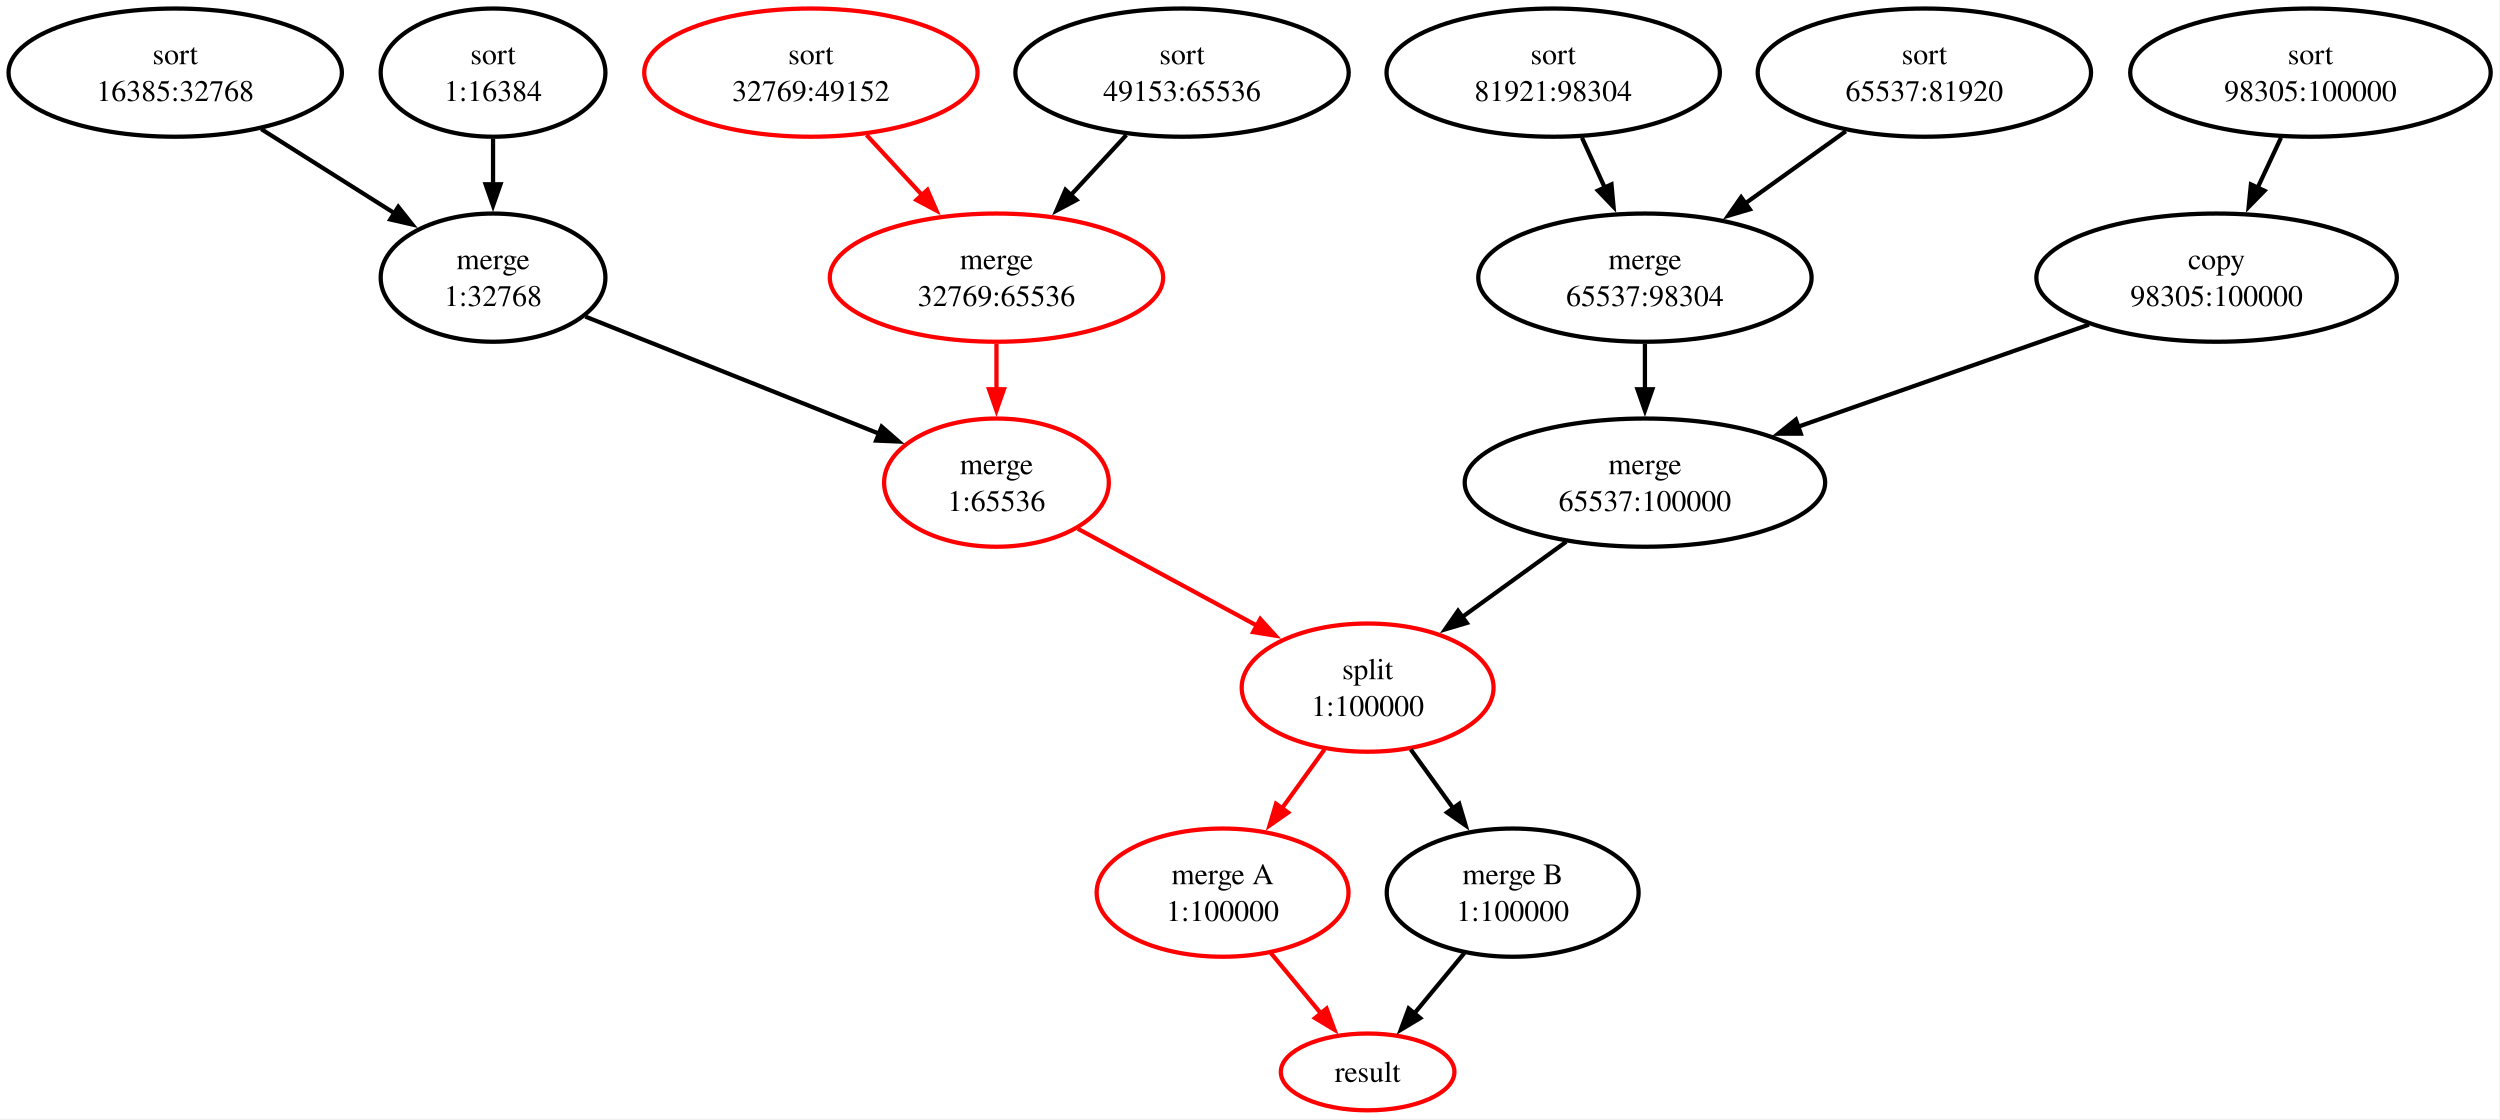
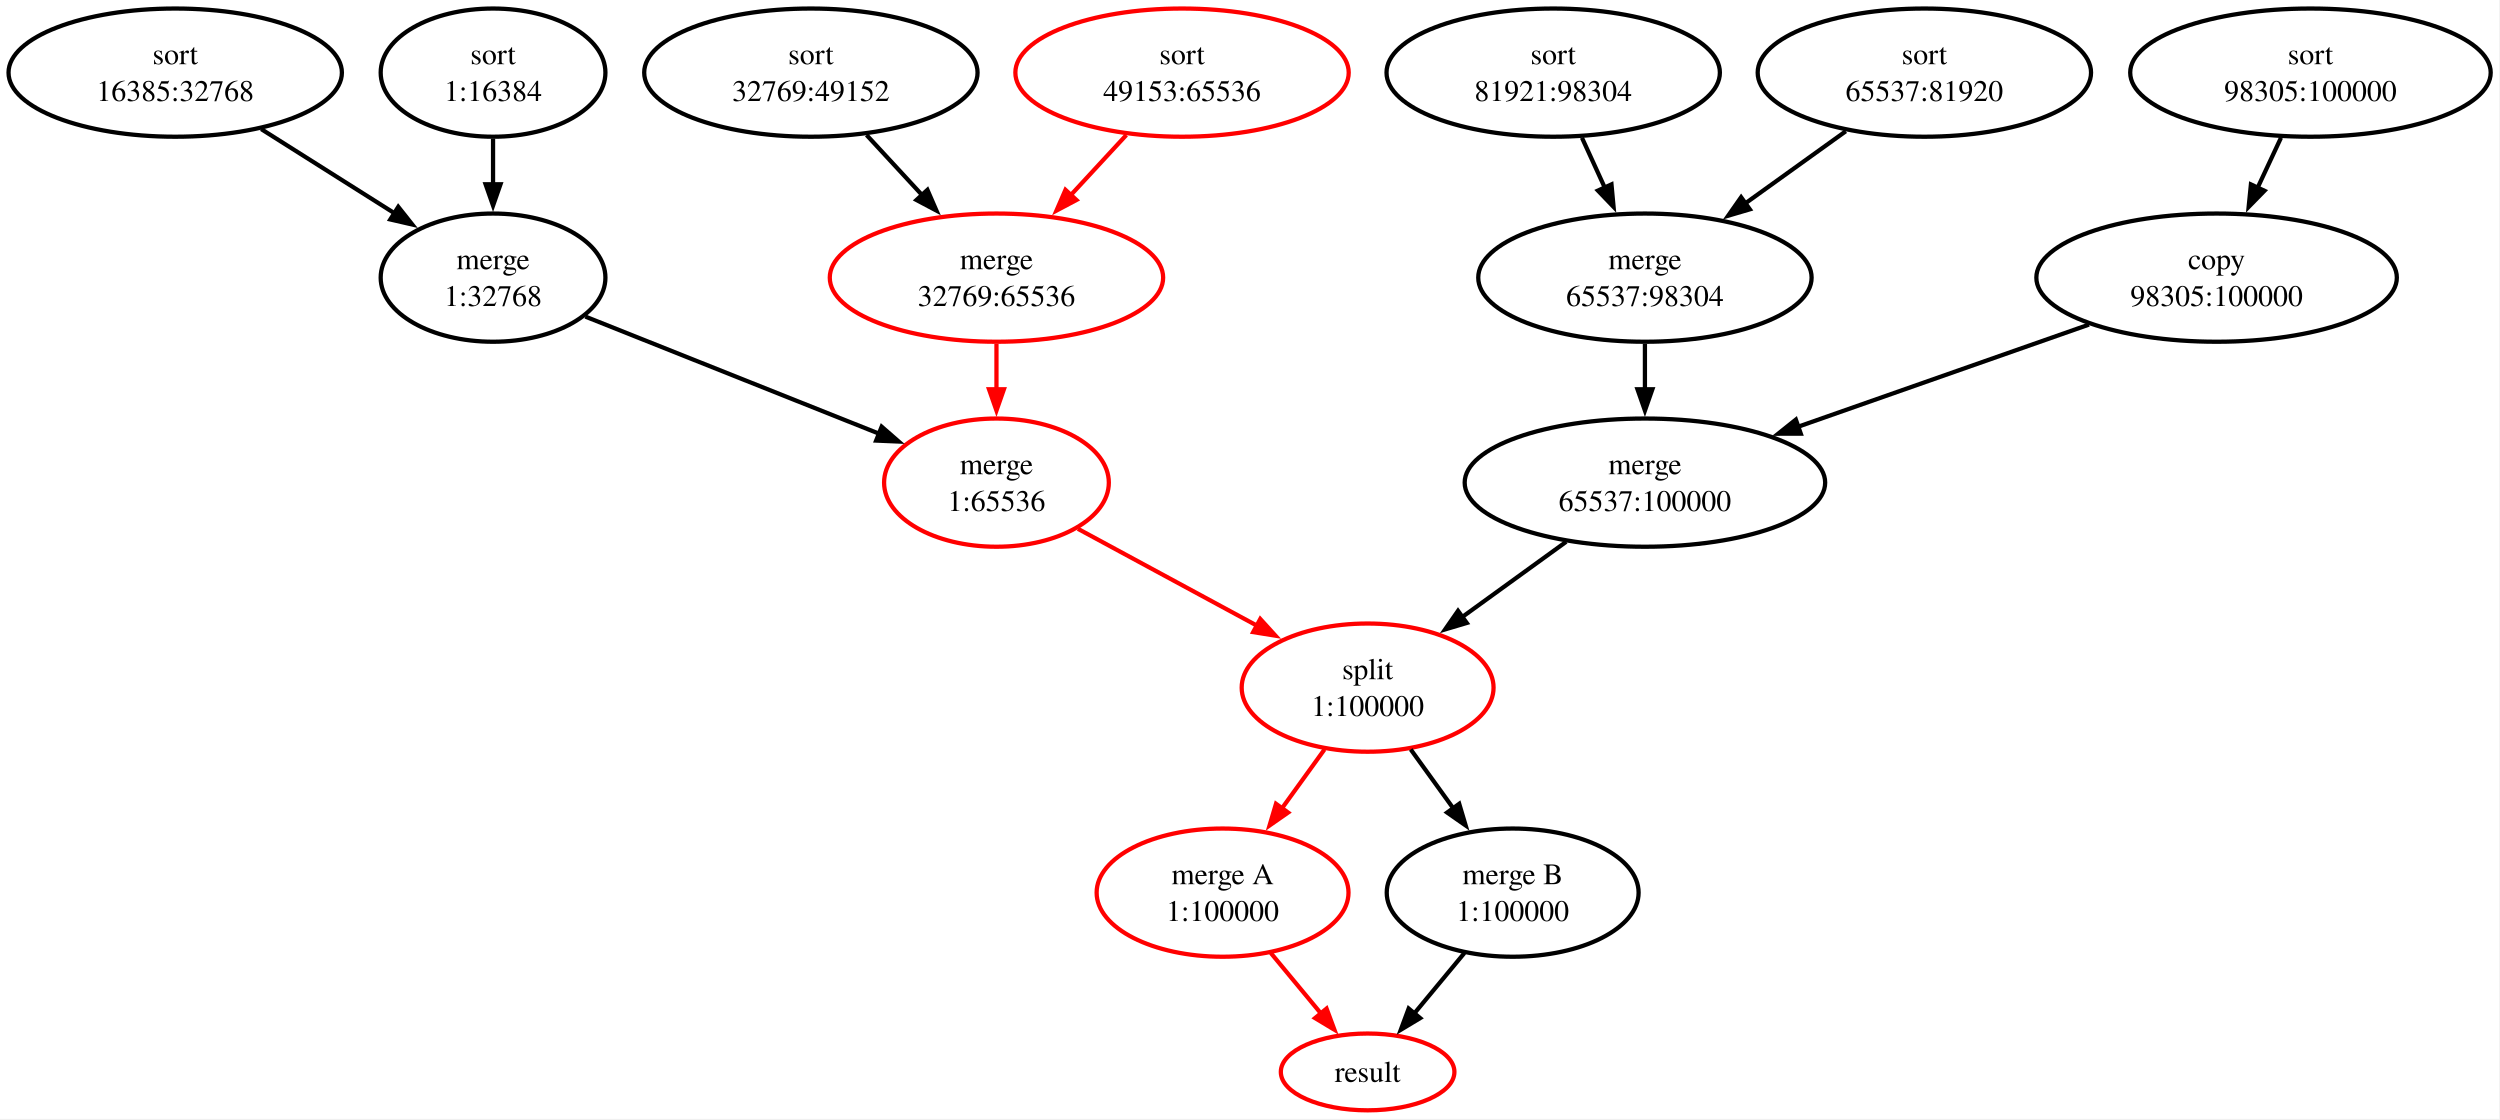
<svg xmlns="http://www.w3.org/2000/svg" width="1172pt" height="525pt" viewBox="0.00 0.00 1172.00 525.00">
  <g id="graph0" class="graph" transform="scale(1 1) rotate(0) translate(4 520.52)">
    <polygon fill="white" stroke="none" points="-4,4 -4,-520.52 1167.63,-520.52 1167.63,4 -4,4" />
    <g id="node1" class="node">
      <ellipse fill="none" stroke="black" stroke-width="2" cx="227.14" cy="-486.47" rx="52.68" ry="30.05" />
      <text xml:space="preserve" text-anchor="middle" x="227.14" y="-490.42" font-family="Times,serif" font-size="14.00">sort</text>
      <text xml:space="preserve" text-anchor="middle" x="227.14" y="-473.17" font-family="Times,serif" font-size="14.00">1:16384</text>
    </g>
    <g id="node8" class="node">
      <ellipse fill="none" stroke="black" stroke-width="2" cx="227.14" cy="-390.36" rx="52.68" ry="30.05" />
      <text xml:space="preserve" text-anchor="middle" x="227.14" y="-394.31" font-family="Times,serif" font-size="14.00">merge</text>
      <text xml:space="preserve" text-anchor="middle" x="227.14" y="-377.06" font-family="Times,serif" font-size="14.00">1:32768</text>
    </g>
-     <g id="edge1" class="edge">
+     <g id="edge2" class="edge">
      <path fill="none" stroke="black" stroke-width="2" d="M227.14,-455.43C227.14,-448.58 227.14,-441.16 227.14,-433.89" />
      <polygon fill="black" stroke="black" stroke-width="2" points="230.64,-434.14 227.14,-424.14 223.64,-434.14 230.64,-434.14" />
    </g>
    <g id="node2" class="node">
      <ellipse fill="none" stroke="black" stroke-width="2" cx="78.14" cy="-486.47" rx="78.14" ry="30.05" />
      <text xml:space="preserve" text-anchor="middle" x="78.14" y="-490.42" font-family="Times,serif" font-size="14.00">sort</text>
      <text xml:space="preserve" text-anchor="middle" x="78.14" y="-473.17" font-family="Times,serif" font-size="14.00">16385:32768</text>
    </g>
-     <g id="edge2" class="edge">
+     <g id="edge1" class="edge">
      <path fill="none" stroke="black" stroke-width="2" d="M118.46,-460C137.8,-447.79 161.07,-433.09 181.1,-420.44" />
      <polygon fill="black" stroke="black" stroke-width="2" points="182.71,-423.56 189.3,-415.26 178.97,-417.64 182.71,-423.56" />
    </g>
    <g id="node3" class="node">
-       <ellipse fill="none" stroke="red" stroke-width="2" cx="376.14" cy="-486.47" rx="78.14" ry="30.05" />
+       <ellipse fill="none" stroke="black" stroke-width="2" cx="376.14" cy="-486.47" rx="78.14" ry="30.05" />
      <text xml:space="preserve" text-anchor="middle" x="376.14" y="-490.42" font-family="Times,serif" font-size="14.00">sort</text>
      <text xml:space="preserve" text-anchor="middle" x="376.14" y="-473.17" font-family="Times,serif" font-size="14.00">32769:49152</text>
    </g>
    <g id="node9" class="node">
      <ellipse fill="none" stroke="red" stroke-width="2" cx="463.14" cy="-390.36" rx="78.14" ry="30.05" />
      <text xml:space="preserve" text-anchor="middle" x="463.14" y="-394.31" font-family="Times,serif" font-size="14.00">merge</text>
      <text xml:space="preserve" text-anchor="middle" x="463.14" y="-377.06" font-family="Times,serif" font-size="14.00">32769:65536</text>
    </g>
-     <g id="edge4" class="edge">
-       <path fill="none" stroke="red" stroke-width="2" d="M402.24,-457.23C410.41,-448.39 419.56,-438.49 428.24,-429.11" />
-       <polygon fill="red" stroke="red" stroke-width="2" points="430.78,-431.52 435,-421.8 425.64,-426.77 430.78,-431.52" />
+     <g id="edge3" class="edge">
+       <path fill="none" stroke="black" stroke-width="2" d="M402.24,-457.23C410.41,-448.39 419.56,-438.49 428.24,-429.11" />
+       <polygon fill="black" stroke="black" stroke-width="2" points="430.78,-431.52 435,-421.8 425.64,-426.77 430.78,-431.52" />
    </g>
    <g id="node4" class="node">
-       <ellipse fill="none" stroke="black" stroke-width="2" cx="550.14" cy="-486.47" rx="78.14" ry="30.05" />
+       <ellipse fill="none" stroke="red" stroke-width="2" cx="550.14" cy="-486.47" rx="78.14" ry="30.05" />
      <text xml:space="preserve" text-anchor="middle" x="550.14" y="-490.42" font-family="Times,serif" font-size="14.00">sort</text>
      <text xml:space="preserve" text-anchor="middle" x="550.14" y="-473.17" font-family="Times,serif" font-size="14.00">49153:65536</text>
    </g>
-     <g id="edge3" class="edge">
-       <path fill="none" stroke="black" stroke-width="2" d="M524.03,-457.23C515.86,-448.39 506.71,-438.49 498.03,-429.11" />
-       <polygon fill="black" stroke="black" stroke-width="2" points="500.63,-426.77 491.27,-421.8 495.49,-431.52 500.63,-426.77" />
+     <g id="edge4" class="edge">
+       <path fill="none" stroke="red" stroke-width="2" d="M524.03,-457.23C515.86,-448.39 506.71,-438.49 498.03,-429.11" />
+       <polygon fill="red" stroke="red" stroke-width="2" points="500.63,-426.77 491.27,-421.8 495.49,-431.52 500.63,-426.77" />
    </g>
    <g id="node5" class="node">
      <ellipse fill="none" stroke="black" stroke-width="2" cx="898.14" cy="-486.47" rx="78.14" ry="30.05" />
      <text xml:space="preserve" text-anchor="middle" x="898.14" y="-490.42" font-family="Times,serif" font-size="14.00">sort</text>
      <text xml:space="preserve" text-anchor="middle" x="898.14" y="-473.17" font-family="Times,serif" font-size="14.00">65537:81920</text>
    </g>
    <g id="node10" class="node">
      <ellipse fill="none" stroke="black" stroke-width="2" cx="767.14" cy="-390.36" rx="78.14" ry="30.05" />
      <text xml:space="preserve" text-anchor="middle" x="767.14" y="-394.31" font-family="Times,serif" font-size="14.00">merge</text>
      <text xml:space="preserve" text-anchor="middle" x="767.14" y="-377.06" font-family="Times,serif" font-size="14.00">65537:98304</text>
    </g>
    <g id="edge6" class="edge">
      <path fill="none" stroke="black" stroke-width="2" d="M861.3,-459C846.66,-448.49 829.65,-436.27 814.14,-425.13" />
      <polygon fill="black" stroke="black" stroke-width="2" points="816.32,-422.39 806.16,-419.4 812.24,-428.07 816.32,-422.39" />
    </g>
    <g id="node6" class="node">
      <ellipse fill="none" stroke="black" stroke-width="2" cx="724.14" cy="-486.47" rx="78.14" ry="30.05" />
      <text xml:space="preserve" text-anchor="middle" x="724.14" y="-490.42" font-family="Times,serif" font-size="14.00">sort</text>
      <text xml:space="preserve" text-anchor="middle" x="724.14" y="-473.17" font-family="Times,serif" font-size="14.00">81921:98304</text>
    </g>
    <g id="edge5" class="edge">
      <path fill="none" stroke="black" stroke-width="2" d="M737.62,-455.95C741.02,-448.51 744.74,-440.38 748.35,-432.48" />
      <polygon fill="black" stroke="black" stroke-width="2" points="751.46,-434.08 752.44,-423.53 745.1,-431.17 751.46,-434.08" />
    </g>
    <g id="node7" class="node">
      <ellipse fill="none" stroke="black" stroke-width="2" cx="1079.14" cy="-486.47" rx="84.5" ry="30.05" />
      <text xml:space="preserve" text-anchor="middle" x="1079.14" y="-490.42" font-family="Times,serif" font-size="14.00">sort</text>
      <text xml:space="preserve" text-anchor="middle" x="1079.14" y="-473.17" font-family="Times,serif" font-size="14.00">98305:100000</text>
    </g>
    <g id="node11" class="node">
      <ellipse fill="none" stroke="black" stroke-width="2" cx="1035.14" cy="-390.36" rx="84.5" ry="30.05" />
      <text xml:space="preserve" text-anchor="middle" x="1035.14" y="-394.31" font-family="Times,serif" font-size="14.00">copy</text>
      <text xml:space="preserve" text-anchor="middle" x="1035.14" y="-377.06" font-family="Times,serif" font-size="14.00">98305:100000</text>
    </g>
    <g id="edge7" class="edge">
      <path fill="none" stroke="black" stroke-width="2" d="M1065.33,-455.95C1061.85,-448.51 1058.05,-440.38 1054.36,-432.48" />
      <polygon fill="black" stroke="black" stroke-width="2" points="1057.58,-431.09 1050.17,-423.52 1051.23,-434.06 1057.58,-431.09" />
    </g>
    <g id="node12" class="node">
      <ellipse fill="none" stroke="red" stroke-width="2" cx="463.14" cy="-294.26" rx="52.68" ry="30.05" />
      <text xml:space="preserve" text-anchor="middle" x="463.14" y="-298.21" font-family="Times,serif" font-size="14.00">merge</text>
      <text xml:space="preserve" text-anchor="middle" x="463.14" y="-280.96" font-family="Times,serif" font-size="14.00">1:65536</text>
    </g>
-     <g id="edge9" class="edge">
+     <g id="edge8" class="edge">
      <path fill="none" stroke="black" stroke-width="2" d="M270.42,-372.1C309.18,-356.65 366.2,-333.91 408.17,-317.18" />
      <polygon fill="black" stroke="black" stroke-width="2" points="409.32,-320.49 417.31,-313.53 406.73,-313.98 409.32,-320.49" />
    </g>
-     <g id="edge8" class="edge">
+     <g id="edge9" class="edge">
      <path fill="none" stroke="red" stroke-width="2" d="M463.14,-359.33C463.14,-352.47 463.14,-345.06 463.14,-337.79" />
      <polygon fill="red" stroke="red" stroke-width="2" points="466.64,-338.04 463.14,-328.04 459.64,-338.04 466.64,-338.04" />
    </g>
    <g id="node13" class="node">
      <ellipse fill="none" stroke="black" stroke-width="2" cx="767.14" cy="-294.26" rx="84.5" ry="30.05" />
      <text xml:space="preserve" text-anchor="middle" x="767.14" y="-298.21" font-family="Times,serif" font-size="14.00">merge</text>
      <text xml:space="preserve" text-anchor="middle" x="767.14" y="-280.96" font-family="Times,serif" font-size="14.00">65537:100000</text>
    </g>
-     <g id="edge10" class="edge">
+     <g id="edge11" class="edge">
      <path fill="none" stroke="black" stroke-width="2" d="M767.14,-359.33C767.14,-352.47 767.14,-345.06 767.14,-337.79" />
      <polygon fill="black" stroke="black" stroke-width="2" points="770.64,-338.04 767.14,-328.04 763.64,-338.04 770.64,-338.04" />
    </g>
-     <g id="edge11" class="edge">
+     <g id="edge10" class="edge">
      <path fill="none" stroke="black" stroke-width="2" d="M975.32,-368.36C935.03,-354.21 881.66,-335.47 839.05,-320.51" />
      <polygon fill="black" stroke="black" stroke-width="2" points="840.21,-317.21 829.62,-317.2 837.9,-323.82 840.21,-317.21" />
    </g>
    <g id="node14" class="node">
      <ellipse fill="none" stroke="red" stroke-width="2" cx="637.14" cy="-198.16" rx="59.04" ry="30.05" />
      <text xml:space="preserve" text-anchor="middle" x="637.14" y="-202.11" font-family="Times,serif" font-size="14.00">split</text>
      <text xml:space="preserve" text-anchor="middle" x="637.14" y="-184.86" font-family="Times,serif" font-size="14.00">1:100000</text>
    </g>
    <g id="edge12" class="edge">
      <path fill="none" stroke="red" stroke-width="2" d="M501.32,-272.61C526,-259.26 558.44,-241.72 585.42,-227.12" />
      <polygon fill="red" stroke="red" stroke-width="2" points="586.82,-230.35 593.95,-222.51 583.49,-224.19 586.82,-230.35" />
    </g>
    <g id="edge13" class="edge">
      <path fill="none" stroke="black" stroke-width="2" d="M730.23,-266.55C714.96,-255.49 697.13,-242.58 681.18,-231.04" />
      <polygon fill="black" stroke="black" stroke-width="2" points="683.62,-228.48 673.47,-225.46 679.52,-234.16 683.62,-228.48" />
    </g>
    <g id="node15" class="node">
      <ellipse fill="none" stroke="red" stroke-width="2" cx="569.14" cy="-102.05" rx="59.04" ry="30.05" />
      <text xml:space="preserve" text-anchor="middle" x="569.14" y="-106" font-family="Times,serif" font-size="14.00">merge A</text>
      <text xml:space="preserve" text-anchor="middle" x="569.14" y="-88.75" font-family="Times,serif" font-size="14.00">1:100000</text>
    </g>
    <g id="edge14" class="edge">
      <path fill="none" stroke="red" stroke-width="2" d="M616.92,-169.18C610.67,-160.53 603.68,-150.85 597.01,-141.62" />
      <polygon fill="red" stroke="red" stroke-width="2" points="599.86,-139.6 591.17,-133.54 594.19,-143.7 599.86,-139.6" />
    </g>
    <g id="node16" class="node">
      <ellipse fill="none" stroke="black" stroke-width="2" cx="705.14" cy="-102.05" rx="59.04" ry="30.05" />
      <text xml:space="preserve" text-anchor="middle" x="705.14" y="-106" font-family="Times,serif" font-size="14.00">merge B</text>
      <text xml:space="preserve" text-anchor="middle" x="705.14" y="-88.75" font-family="Times,serif" font-size="14.00">1:100000</text>
    </g>
    <g id="edge15" class="edge">
      <path fill="none" stroke="black" stroke-width="2" d="M657.35,-169.18C663.6,-160.53 670.59,-150.85 677.26,-141.62" />
      <polygon fill="black" stroke="black" stroke-width="2" points="680.08,-143.7 683.1,-133.54 674.41,-139.6 680.08,-143.7" />
    </g>
    <g id="node17" class="node">
      <ellipse fill="none" stroke="red" stroke-width="2" cx="637.14" cy="-18" rx="40.69" ry="18" />
      <text xml:space="preserve" text-anchor="middle" x="637.14" y="-13.32" font-family="Times,serif" font-size="14.00">result</text>
    </g>
    <g id="edge17" class="edge">
      <path fill="none" stroke="red" stroke-width="2" d="M591.78,-73.73C599.33,-64.62 607.73,-54.48 615.23,-45.44" />
      <polygon fill="red" stroke="red" stroke-width="2" points="617.89,-47.71 621.58,-37.77 612.5,-43.24 617.89,-47.71" />
    </g>
    <g id="edge16" class="edge">
      <path fill="none" stroke="black" stroke-width="2" d="M682.49,-73.73C674.94,-64.62 666.54,-54.48 659.04,-45.44" />
      <polygon fill="black" stroke="black" stroke-width="2" points="661.77,-43.24 652.69,-37.77 656.38,-47.71 661.77,-43.24" />
    </g>
  </g>
</svg>
